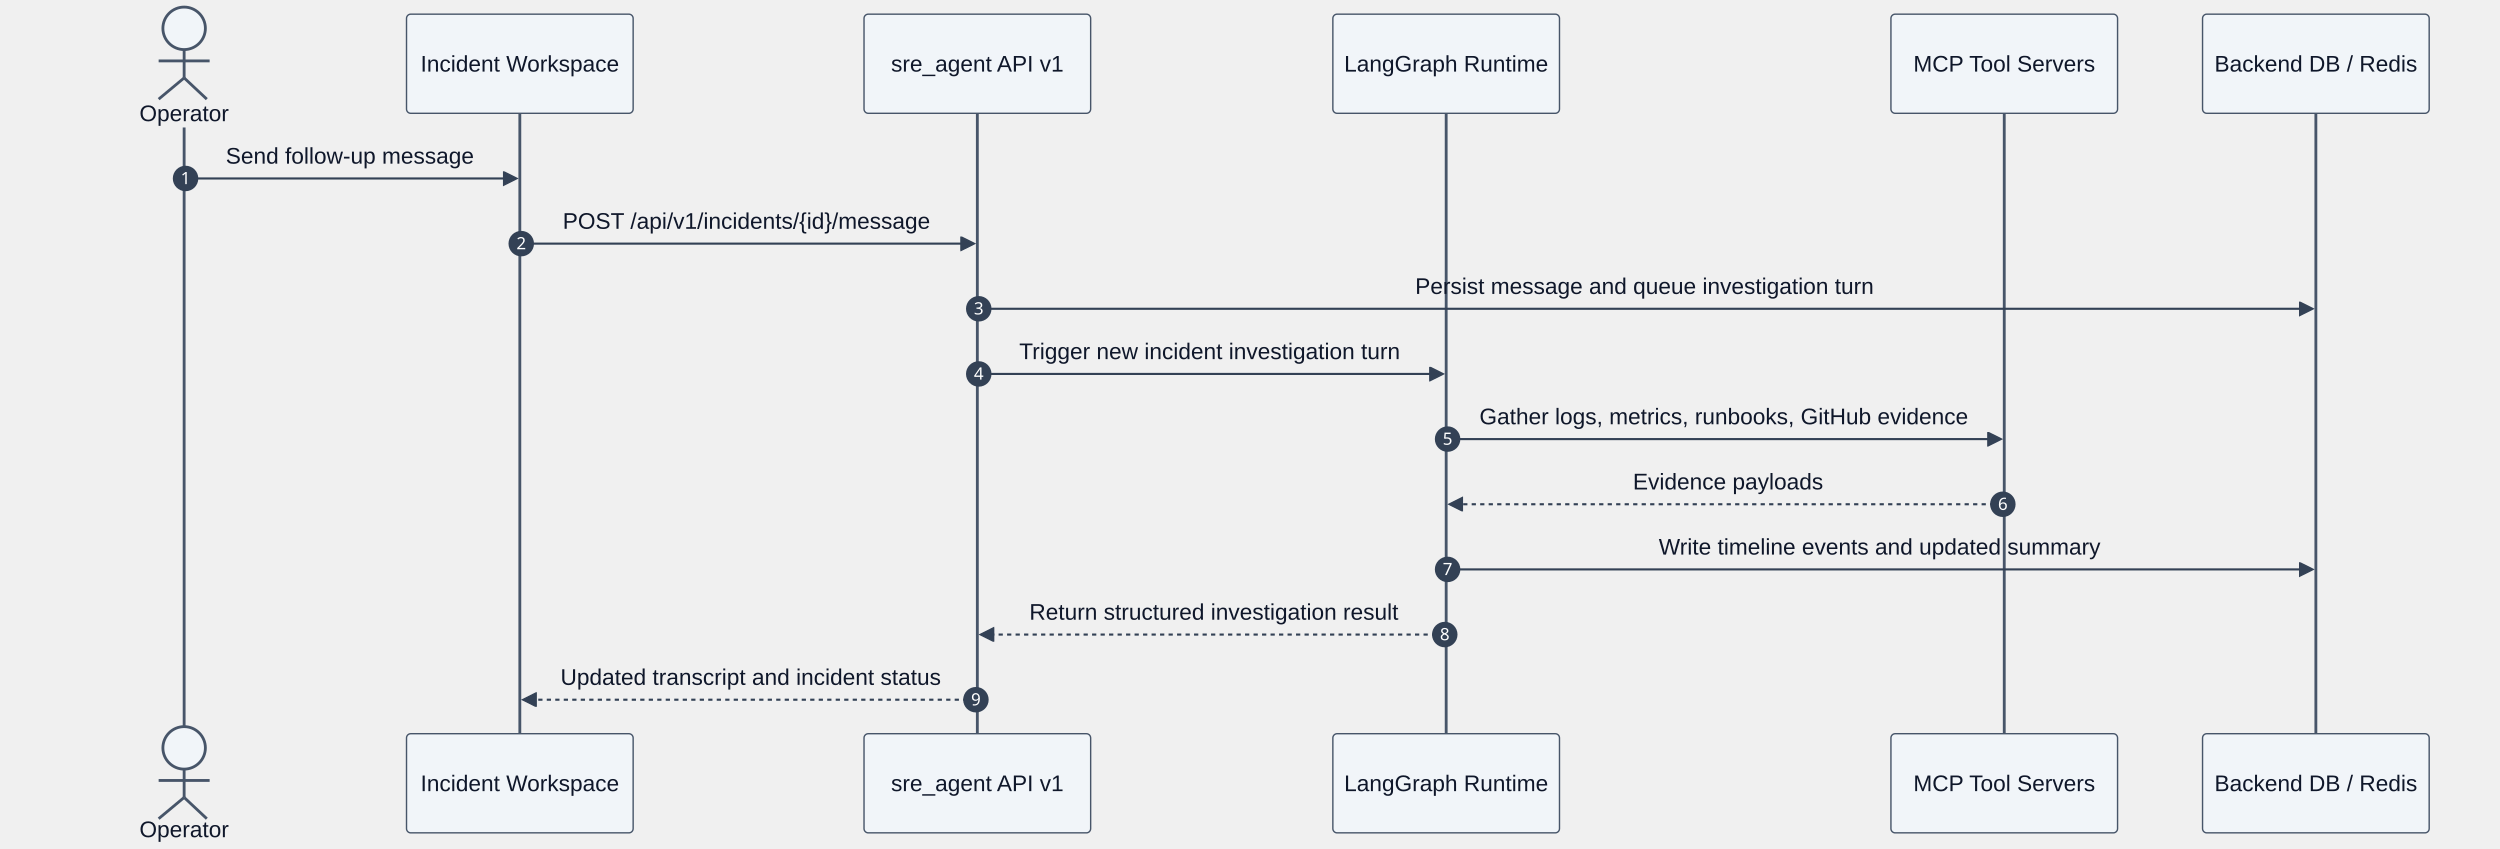
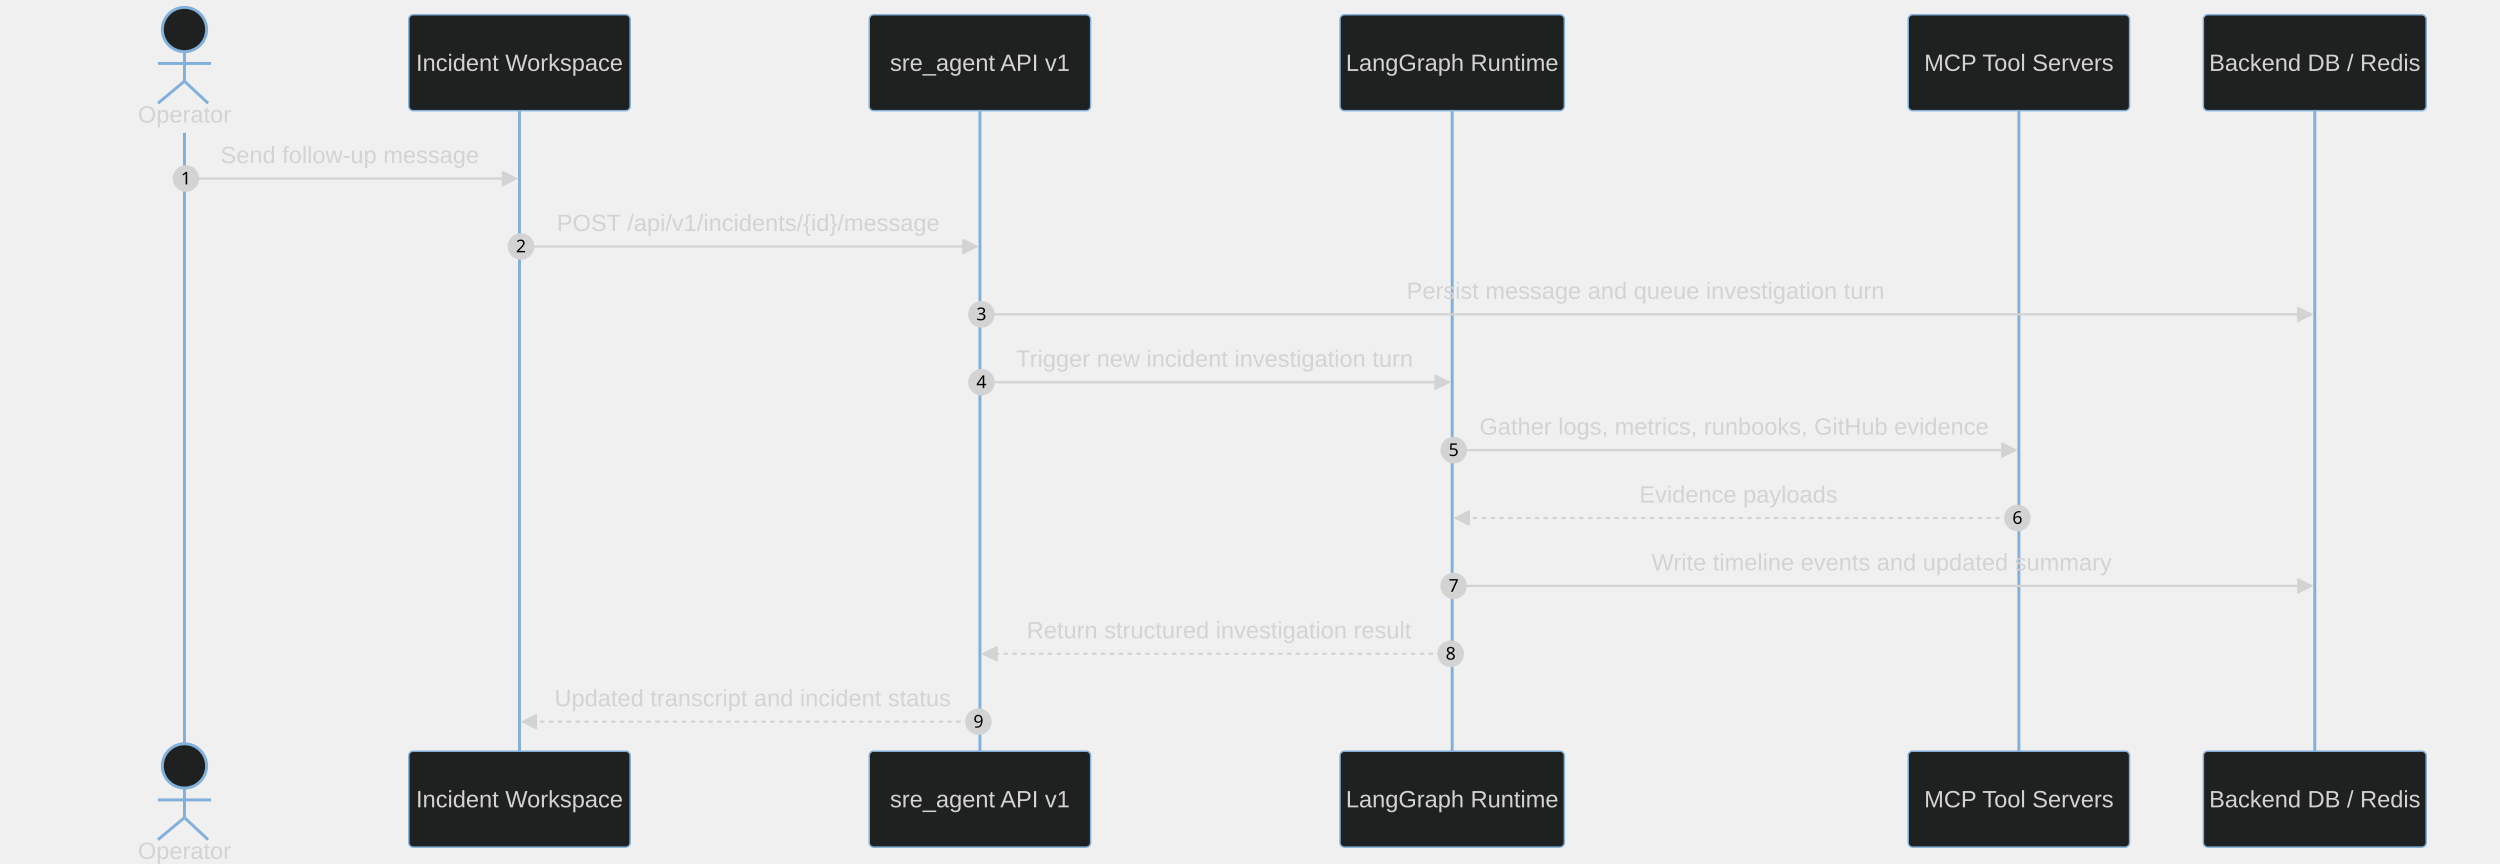
- <svg xmlns="http://www.w3.org/2000/svg" aria-roledescription="sequence" role="graphics-document document" viewBox="-50 -10 1765 599" style="max-width: 1765px; background-color: white;" width="100%" id="my-svg">
+ <svg xmlns="http://www.w3.org/2000/svg" aria-roledescription="sequence" role="graphics-document document" viewBox="-50 -10 1694 585" style="max-width: 1694px; background-color: white;" width="100%" id="my-svg">
  <g>
-     <rect class="actor actor-bottom" ry="3" rx="3" name="Store" height="70" width="160" stroke="#666" fill="#eaeaea" y="508" x="1505" />
-     <text style="text-anchor: middle; font-size: 16px; font-weight: 400;" class="actor" alignment-baseline="central" dominant-baseline="central" y="543" x="1585">
-       <tspan dy="0" x="1585">Backend DB / Redis</tspan>
+     <rect class="actor actor-bottom" ry="3" rx="3" name="Store" height="65" width="151" stroke="#666" fill="#eaeaea" y="499" x="1443" />
+     <text style="text-anchor: middle; font-size: 16px; font-weight: 400;" class="actor" alignment-baseline="central" dominant-baseline="central" y="531.5" x="1518.5">
+       <tspan dy="0" x="1518.5">Backend DB / Redis</tspan>
    </text>
  </g>
  <g>
-     <rect class="actor actor-bottom" ry="3" rx="3" name="Tools" height="70" width="160" stroke="#666" fill="#eaeaea" y="508" x="1285" />
-     <text style="text-anchor: middle; font-size: 16px; font-weight: 400;" class="actor" alignment-baseline="central" dominant-baseline="central" y="543" x="1365">
-       <tspan dy="0" x="1365">MCP Tool Servers</tspan>
+     <rect class="actor actor-bottom" ry="3" rx="3" name="Tools" height="65" width="150" stroke="#666" fill="#eaeaea" y="499" x="1243" />
+     <text style="text-anchor: middle; font-size: 16px; font-weight: 400;" class="actor" alignment-baseline="central" dominant-baseline="central" y="531.5" x="1318">
+       <tspan dy="0" x="1318">MCP Tool Servers</tspan>
    </text>
  </g>
  <g>
-     <rect class="actor actor-bottom" ry="3" rx="3" name="Graph" height="70" width="160" stroke="#666" fill="#eaeaea" y="508" x="891" />
-     <text style="text-anchor: middle; font-size: 16px; font-weight: 400;" class="actor" alignment-baseline="central" dominant-baseline="central" y="543" x="971">
-       <tspan dy="0" x="971">LangGraph Runtime</tspan>
+     <rect class="actor actor-bottom" ry="3" rx="3" name="Graph" height="65" width="152" stroke="#666" fill="#eaeaea" y="499" x="858" />
+     <text style="text-anchor: middle; font-size: 16px; font-weight: 400;" class="actor" alignment-baseline="central" dominant-baseline="central" y="531.5" x="934">
+       <tspan dy="0" x="934">LangGraph Runtime</tspan>
    </text>
  </g>
  <g>
-     <rect class="actor actor-bottom" ry="3" rx="3" name="API" height="70" width="160" stroke="#666" fill="#eaeaea" y="508" x="560" />
-     <text style="text-anchor: middle; font-size: 16px; font-weight: 400;" class="actor" alignment-baseline="central" dominant-baseline="central" y="543" x="640">
-       <tspan dy="0" x="640">sre_agent API v1</tspan>
+     <rect class="actor actor-bottom" ry="3" rx="3" name="API" height="65" width="150" stroke="#666" fill="#eaeaea" y="499" x="539" />
+     <text style="text-anchor: middle; font-size: 16px; font-weight: 400;" class="actor" alignment-baseline="central" dominant-baseline="central" y="531.5" x="614">
+       <tspan dy="0" x="614">sre_agent API v1</tspan>
    </text>
  </g>
  <g>
-     <rect class="actor actor-bottom" ry="3" rx="3" name="Dashboard" height="70" width="160" stroke="#666" fill="#eaeaea" y="508" x="237" />
-     <text style="text-anchor: middle; font-size: 16px; font-weight: 400;" class="actor" alignment-baseline="central" dominant-baseline="central" y="543" x="317">
-       <tspan dy="0" x="317">Incident Workspace</tspan>
+     <rect class="actor actor-bottom" ry="3" rx="3" name="Dashboard" height="65" width="150" stroke="#666" fill="#eaeaea" y="499" x="227" />
+     <text style="text-anchor: middle; font-size: 16px; font-weight: 400;" class="actor" alignment-baseline="central" dominant-baseline="central" y="531.5" x="302">
+       <tspan dy="0" x="302">Incident Workspace</tspan>
    </text>
  </g>
  <g>
-     <line stroke="#999" stroke-width="0.5px" class="200" y2="508" x2="1585" y1="5" x1="1585" id="actor5" />
+     <line stroke="#999" stroke-width="0.5px" class="200" y2="499" x2="1518.5" y1="5" x1="1518.5" id="actor5" />
    <g id="root-5">
-       <rect class="actor actor-top" ry="3" rx="3" name="Store" height="70" width="160" stroke="#666" fill="#eaeaea" y="0" x="1505" />
-       <text style="text-anchor: middle; font-size: 16px; font-weight: 400;" class="actor" alignment-baseline="central" dominant-baseline="central" y="35" x="1585">
-         <tspan dy="0" x="1585">Backend DB / Redis</tspan>
+       <rect class="actor actor-top" ry="3" rx="3" name="Store" height="65" width="151" stroke="#666" fill="#eaeaea" y="0" x="1443" />
+       <text style="text-anchor: middle; font-size: 16px; font-weight: 400;" class="actor" alignment-baseline="central" dominant-baseline="central" y="32.5" x="1518.5">
+         <tspan dy="0" x="1518.5">Backend DB / Redis</tspan>
      </text>
    </g>
  </g>
  <g>
-     <line stroke="#999" stroke-width="0.5px" class="200" y2="508" x2="1365" y1="5" x1="1365" id="actor4" />
+     <line stroke="#999" stroke-width="0.5px" class="200" y2="499" x2="1318" y1="5" x1="1318" id="actor4" />
    <g id="root-4">
-       <rect class="actor actor-top" ry="3" rx="3" name="Tools" height="70" width="160" stroke="#666" fill="#eaeaea" y="0" x="1285" />
-       <text style="text-anchor: middle; font-size: 16px; font-weight: 400;" class="actor" alignment-baseline="central" dominant-baseline="central" y="35" x="1365">
-         <tspan dy="0" x="1365">MCP Tool Servers</tspan>
+       <rect class="actor actor-top" ry="3" rx="3" name="Tools" height="65" width="150" stroke="#666" fill="#eaeaea" y="0" x="1243" />
+       <text style="text-anchor: middle; font-size: 16px; font-weight: 400;" class="actor" alignment-baseline="central" dominant-baseline="central" y="32.5" x="1318">
+         <tspan dy="0" x="1318">MCP Tool Servers</tspan>
      </text>
    </g>
  </g>
  <g>
-     <line stroke="#999" stroke-width="0.5px" class="200" y2="508" x2="971" y1="5" x1="971" id="actor3" />
+     <line stroke="#999" stroke-width="0.5px" class="200" y2="499" x2="934" y1="5" x1="934" id="actor3" />
    <g id="root-3">
-       <rect class="actor actor-top" ry="3" rx="3" name="Graph" height="70" width="160" stroke="#666" fill="#eaeaea" y="0" x="891" />
-       <text style="text-anchor: middle; font-size: 16px; font-weight: 400;" class="actor" alignment-baseline="central" dominant-baseline="central" y="35" x="971">
-         <tspan dy="0" x="971">LangGraph Runtime</tspan>
+       <rect class="actor actor-top" ry="3" rx="3" name="Graph" height="65" width="152" stroke="#666" fill="#eaeaea" y="0" x="858" />
+       <text style="text-anchor: middle; font-size: 16px; font-weight: 400;" class="actor" alignment-baseline="central" dominant-baseline="central" y="32.5" x="934">
+         <tspan dy="0" x="934">LangGraph Runtime</tspan>
      </text>
    </g>
  </g>
  <g>
-     <line stroke="#999" stroke-width="0.5px" class="200" y2="508" x2="640" y1="5" x1="640" id="actor2" />
+     <line stroke="#999" stroke-width="0.5px" class="200" y2="499" x2="614" y1="5" x1="614" id="actor2" />
    <g id="root-2">
-       <rect class="actor actor-top" ry="3" rx="3" name="API" height="70" width="160" stroke="#666" fill="#eaeaea" y="0" x="560" />
-       <text style="text-anchor: middle; font-size: 16px; font-weight: 400;" class="actor" alignment-baseline="central" dominant-baseline="central" y="35" x="640">
-         <tspan dy="0" x="640">sre_agent API v1</tspan>
+       <rect class="actor actor-top" ry="3" rx="3" name="API" height="65" width="150" stroke="#666" fill="#eaeaea" y="0" x="539" />
+       <text style="text-anchor: middle; font-size: 16px; font-weight: 400;" class="actor" alignment-baseline="central" dominant-baseline="central" y="32.5" x="614">
+         <tspan dy="0" x="614">sre_agent API v1</tspan>
      </text>
    </g>
  </g>
  <g>
-     <line stroke="#999" stroke-width="0.5px" class="200" y2="508" x2="317" y1="5" x1="317" id="actor1" />
+     <line stroke="#999" stroke-width="0.5px" class="200" y2="499" x2="302" y1="5" x1="302" id="actor1" />
    <g id="root-1">
-       <rect class="actor actor-top" ry="3" rx="3" name="Dashboard" height="70" width="160" stroke="#666" fill="#eaeaea" y="0" x="237" />
-       <text style="text-anchor: middle; font-size: 16px; font-weight: 400;" class="actor" alignment-baseline="central" dominant-baseline="central" y="35" x="317">
-         <tspan dy="0" x="317">Incident Workspace</tspan>
+       <rect class="actor actor-top" ry="3" rx="3" name="Dashboard" height="65" width="150" stroke="#666" fill="#eaeaea" y="0" x="227" />
+       <text style="text-anchor: middle; font-size: 16px; font-weight: 400;" class="actor" alignment-baseline="central" dominant-baseline="central" y="32.5" x="302">
+         <tspan dy="0" x="302">Incident Workspace</tspan>
      </text>
    </g>
  </g>
-   <style>#my-svg{font-family:Arial,Helvetica,sans-serif;font-size:18px;fill:#000000;}#my-svg .error-icon{fill:#552222;}#my-svg .error-text{fill:#552222;stroke:#552222;}#my-svg .edge-thickness-normal{stroke-width:2px;}#my-svg .edge-thickness-thick{stroke-width:3.5px;}#my-svg .edge-pattern-solid{stroke-dasharray:0;}#my-svg .edge-pattern-dashed{stroke-dasharray:3;}#my-svg .edge-pattern-dotted{stroke-dasharray:2;}#my-svg .marker{fill:#334155;stroke:#334155;}#my-svg .marker.cross{stroke:#334155;}#my-svg svg{font-family:Arial,Helvetica,sans-serif;font-size:18px;}#my-svg .actor{stroke:#475569;fill:#f1f5f9;}#my-svg text.actor&gt;tspan{fill:#0f172a;stroke:none;}#my-svg .actor-line{stroke:#334155;}#my-svg .messageLine0{stroke-width:1.5;stroke-dasharray:none;stroke:#334155;}#my-svg .messageLine1{stroke-width:1.5;stroke-dasharray:2,2;stroke:#334155;}#my-svg #arrowhead path{fill:#334155;stroke:#334155;}#my-svg .sequenceNumber{fill:#ffffff;}#my-svg #sequencenumber{fill:#334155;}#my-svg #crosshead path{fill:#334155;stroke:#334155;}#my-svg .messageText{fill:#0f172a;stroke:none;}#my-svg .labelBox{stroke:#64748b;fill:#ffffff;}#my-svg .labelText,#my-svg .labelText&gt;tspan{fill:#0f172a;stroke:none;}#my-svg .loopText,#my-svg .loopText&gt;tspan{fill:#0f172a;stroke:none;}#my-svg .loopLine{stroke-width:2px;stroke-dasharray:2,2;stroke:#64748b;fill:#64748b;}#my-svg .note{stroke:#ca8a04;fill:#fef9c3;}#my-svg .noteText,#my-svg .noteText&gt;tspan{fill:#0f172a;stroke:none;}#my-svg .activation0{fill:#e2e8f0;stroke:#475569;}#my-svg .activation1{fill:#e2e8f0;stroke:#475569;}#my-svg .activation2{fill:#e2e8f0;stroke:#475569;}#my-svg .actorPopupMenu{position:absolute;}#my-svg .actorPopupMenuPanel{position:absolute;fill:#f1f5f9;box-shadow:0px 8px 16px 0px rgba(0,0,0,0.2);filter:drop-shadow(3px 5px 2px rgb(0 0 0 / 0.4));}#my-svg .actor-man line{stroke:#475569;fill:#f1f5f9;}#my-svg .actor-man circle,#my-svg line{stroke:#475569;fill:#f1f5f9;stroke-width:2px;}#my-svg :root{--mermaid-font-family:"trebuchet ms",verdana,arial,sans-serif;}</style>
+   <style>#my-svg{font-family:"trebuchet ms",verdana,arial,sans-serif;font-size:16px;fill:#ccc;}#my-svg .error-icon{fill:#a44141;}#my-svg .error-text{fill:#ddd;stroke:#ddd;}#my-svg .edge-thickness-normal{stroke-width:2px;}#my-svg .edge-thickness-thick{stroke-width:3.5px;}#my-svg .edge-pattern-solid{stroke-dasharray:0;}#my-svg .edge-pattern-dashed{stroke-dasharray:3;}#my-svg .edge-pattern-dotted{stroke-dasharray:2;}#my-svg .marker{fill:lightgrey;stroke:lightgrey;}#my-svg .marker.cross{stroke:lightgrey;}#my-svg svg{font-family:"trebuchet ms",verdana,arial,sans-serif;font-size:16px;}#my-svg .actor{stroke:#81B1DB;fill:#1f2020;}#my-svg text.actor&gt;tspan{fill:lightgrey;stroke:none;}#my-svg .actor-line{stroke:lightgrey;}#my-svg .messageLine0{stroke-width:1.5;stroke-dasharray:none;stroke:lightgrey;}#my-svg .messageLine1{stroke-width:1.5;stroke-dasharray:2,2;stroke:lightgrey;}#my-svg #arrowhead path{fill:lightgrey;stroke:lightgrey;}#my-svg .sequenceNumber{fill:black;}#my-svg #sequencenumber{fill:lightgrey;}#my-svg #crosshead path{fill:lightgrey;stroke:lightgrey;}#my-svg .messageText{fill:lightgrey;stroke:none;}#my-svg .labelBox{stroke:#81B1DB;fill:#1f2020;}#my-svg .labelText,#my-svg .labelText&gt;tspan{fill:lightgrey;stroke:none;}#my-svg .loopText,#my-svg .loopText&gt;tspan{fill:lightgrey;stroke:none;}#my-svg .loopLine{stroke-width:2px;stroke-dasharray:2,2;stroke:#81B1DB;fill:#81B1DB;}#my-svg .note{stroke:hsl(180, 0%, 18.353%);fill:hsl(180, 1.587%, 28.353%);}#my-svg .noteText,#my-svg .noteText&gt;tspan{fill:rgb(183.848, 181.552, 181.552);stroke:none;}#my-svg .activation0{fill:hsl(180, 1.587%, 28.353%);stroke:#81B1DB;}#my-svg .activation1{fill:hsl(180, 1.587%, 28.353%);stroke:#81B1DB;}#my-svg .activation2{fill:hsl(180, 1.587%, 28.353%);stroke:#81B1DB;}#my-svg .actorPopupMenu{position:absolute;}#my-svg .actorPopupMenuPanel{position:absolute;fill:#1f2020;box-shadow:0px 8px 16px 0px rgba(0,0,0,0.2);filter:drop-shadow(3px 5px 2px rgb(0 0 0 / 0.4));}#my-svg .actor-man line{stroke:#81B1DB;fill:#1f2020;}#my-svg .actor-man circle,#my-svg line{stroke:#81B1DB;fill:#1f2020;stroke-width:2px;}#my-svg :root{--mermaid-font-family:"trebuchet ms",verdana,arial,sans-serif;}</style>
  <g />
  <defs>
    <symbol height="24" width="24" id="computer">
      <path d="M2 2v13h20v-13h-20zm18 11h-16v-9h16v9zm-10.228 6l.466-1h3.524l.467 1h-4.457zm14.228 3h-24l2-6h2.104l-1.33 4h18.45l-1.297-4h2.073l2 6zm-5-10h-14v-7h14v7z" transform="scale(.5)" />
    </symbol>
  </defs>
  <defs>
    <symbol clip-rule="evenodd" fill-rule="evenodd" id="database">
      <path d="M12.258.001l.256.004.255.005.253.008.251.01.249.012.247.015.246.016.242.019.241.02.239.023.236.024.233.027.231.028.229.031.225.032.223.034.22.036.217.038.214.04.211.041.208.043.205.045.201.046.198.048.194.05.191.051.187.053.183.054.18.056.175.057.172.059.168.06.163.061.16.063.155.064.15.066.074.033.073.033.071.034.07.034.069.035.068.035.067.035.066.035.064.036.064.036.062.036.06.036.06.037.058.037.058.037.055.038.055.038.053.038.052.038.051.039.05.039.048.039.047.039.045.04.044.04.043.04.041.04.04.041.039.041.037.041.036.041.034.041.033.042.032.042.03.042.029.042.027.042.026.043.024.043.023.043.021.043.02.043.018.044.017.043.015.044.013.044.012.044.011.045.009.044.007.045.006.045.004.045.002.045.001.045v17l-.001.045-.002.045-.004.045-.006.045-.007.045-.009.044-.011.045-.012.044-.013.044-.015.044-.017.043-.018.044-.02.043-.021.043-.023.043-.024.043-.026.043-.027.042-.029.042-.03.042-.032.042-.033.042-.034.041-.036.041-.037.041-.039.041-.04.041-.041.04-.043.04-.044.04-.045.04-.047.039-.048.039-.05.039-.051.039-.052.038-.053.038-.055.038-.055.038-.058.037-.058.037-.06.037-.06.036-.062.036-.064.036-.064.036-.066.035-.067.035-.068.035-.069.035-.07.034-.071.034-.073.033-.074.033-.15.066-.155.064-.16.063-.163.061-.168.06-.172.059-.175.057-.18.056-.183.054-.187.053-.191.051-.194.05-.198.048-.201.046-.205.045-.208.043-.211.041-.214.04-.217.038-.22.036-.223.034-.225.032-.229.031-.231.028-.233.027-.236.024-.239.023-.241.02-.242.019-.246.016-.247.015-.249.012-.251.01-.253.008-.255.005-.256.004-.258.001-.258-.001-.256-.004-.255-.005-.253-.008-.251-.01-.249-.012-.247-.015-.245-.016-.243-.019-.241-.02-.238-.023-.236-.024-.234-.027-.231-.028-.228-.031-.226-.032-.223-.034-.22-.036-.217-.038-.214-.04-.211-.041-.208-.043-.204-.045-.201-.046-.198-.048-.195-.05-.19-.051-.187-.053-.184-.054-.179-.056-.176-.057-.172-.059-.167-.06-.164-.061-.159-.063-.155-.064-.151-.066-.074-.033-.072-.033-.072-.034-.07-.034-.069-.035-.068-.035-.067-.035-.066-.035-.064-.036-.063-.036-.062-.036-.061-.036-.06-.037-.058-.037-.057-.037-.056-.038-.055-.038-.053-.038-.052-.038-.051-.039-.049-.039-.049-.039-.046-.039-.046-.04-.044-.04-.043-.04-.041-.04-.04-.041-.039-.041-.037-.041-.036-.041-.034-.041-.033-.042-.032-.042-.03-.042-.029-.042-.027-.042-.026-.043-.024-.043-.023-.043-.021-.043-.02-.043-.018-.044-.017-.043-.015-.044-.013-.044-.012-.044-.011-.045-.009-.044-.007-.045-.006-.045-.004-.045-.002-.045-.001-.045v-17l.001-.045.002-.045.004-.045.006-.045.007-.045.009-.044.011-.045.012-.044.013-.044.015-.044.017-.043.018-.044.02-.043.021-.043.023-.043.024-.043.026-.043.027-.042.029-.042.03-.042.032-.042.033-.042.034-.041.036-.041.037-.041.039-.041.04-.041.041-.04.043-.04.044-.04.046-.04.046-.039.049-.039.049-.039.051-.039.052-.038.053-.038.055-.038.056-.038.057-.037.058-.037.06-.037.061-.036.062-.036.063-.036.064-.036.066-.035.067-.035.068-.035.069-.035.07-.034.072-.034.072-.033.074-.033.151-.066.155-.064.159-.063.164-.061.167-.06.172-.059.176-.057.179-.056.184-.054.187-.053.19-.051.195-.05.198-.048.201-.046.204-.045.208-.043.211-.041.214-.04.217-.038.22-.036.223-.034.226-.032.228-.031.231-.028.234-.027.236-.024.238-.023.241-.02.243-.019.245-.016.247-.015.249-.012.251-.01.253-.008.255-.005.256-.004.258-.001.258.001zm-9.258 20.499v.01l.001.021.003.021.004.022.005.021.006.022.007.022.009.023.01.022.011.023.012.023.013.023.015.023.016.024.017.023.018.024.019.024.021.024.022.025.023.024.024.025.052.049.056.05.061.051.066.051.07.051.075.051.079.052.084.052.088.052.092.052.097.052.102.051.105.052.11.052.114.051.119.051.123.051.127.05.131.05.135.05.139.048.144.049.147.047.152.047.155.047.16.045.163.045.167.043.171.043.176.041.178.041.183.039.187.039.19.037.194.035.197.035.202.033.204.031.209.03.212.029.216.027.219.025.222.024.226.021.23.02.233.018.236.016.24.015.243.012.246.01.249.008.253.005.256.004.259.001.26-.001.257-.004.254-.005.25-.008.247-.011.244-.012.241-.014.237-.016.233-.018.231-.021.226-.021.224-.024.22-.026.216-.027.212-.028.21-.031.205-.031.202-.034.198-.034.194-.036.191-.037.187-.039.183-.04.179-.04.175-.042.172-.043.168-.044.163-.045.16-.046.155-.046.152-.047.148-.048.143-.049.139-.049.136-.05.131-.05.126-.05.123-.051.118-.052.114-.051.11-.052.106-.052.101-.052.096-.052.092-.052.088-.053.083-.051.079-.052.074-.052.07-.051.065-.051.06-.051.056-.05.051-.05.023-.024.023-.025.021-.024.02-.024.019-.024.018-.024.017-.024.015-.023.014-.024.013-.023.012-.023.01-.023.01-.022.008-.022.006-.022.006-.022.004-.022.004-.021.001-.021.001-.021v-4.127l-.077.055-.08.053-.083.054-.085.053-.087.052-.09.052-.093.051-.095.05-.097.05-.1.049-.102.049-.105.048-.106.047-.109.047-.111.046-.114.045-.115.045-.118.044-.12.043-.122.042-.124.042-.126.041-.128.04-.13.04-.132.038-.134.038-.135.037-.138.037-.139.035-.142.035-.143.034-.144.033-.147.032-.148.031-.15.03-.151.03-.153.029-.154.027-.156.027-.158.026-.159.025-.161.024-.162.023-.163.022-.165.021-.166.02-.167.019-.169.018-.169.017-.171.016-.173.015-.173.014-.175.013-.175.012-.177.011-.178.01-.179.008-.179.008-.181.006-.182.005-.182.004-.184.003-.184.002h-.37l-.184-.002-.184-.003-.182-.004-.182-.005-.181-.006-.179-.008-.179-.008-.178-.01-.176-.011-.176-.012-.175-.013-.173-.014-.172-.015-.171-.016-.17-.017-.169-.018-.167-.019-.166-.02-.165-.021-.163-.022-.162-.023-.161-.024-.159-.025-.157-.026-.156-.027-.155-.027-.153-.029-.151-.03-.15-.03-.148-.031-.146-.032-.145-.033-.143-.034-.141-.035-.14-.035-.137-.037-.136-.037-.134-.038-.132-.038-.13-.04-.128-.04-.126-.041-.124-.042-.122-.042-.12-.044-.117-.043-.116-.045-.113-.045-.112-.046-.109-.047-.106-.047-.105-.048-.102-.049-.1-.049-.097-.05-.095-.05-.093-.052-.09-.051-.087-.052-.085-.053-.083-.054-.08-.054-.077-.054v4.127zm0-5.654v.011l.001.021.003.021.004.021.005.022.006.022.007.022.009.022.01.022.011.023.012.023.013.023.015.024.016.023.017.024.018.024.019.024.021.024.022.024.023.025.024.024.052.05.056.05.061.05.066.051.07.051.075.052.079.051.084.052.088.052.092.052.097.052.102.052.105.052.11.051.114.051.119.052.123.05.127.051.131.05.135.049.139.049.144.048.147.048.152.047.155.046.16.045.163.045.167.044.171.042.176.042.178.04.183.04.187.038.19.037.194.036.197.034.202.033.204.032.209.03.212.028.216.027.219.025.222.024.226.022.23.02.233.018.236.016.24.014.243.012.246.01.249.008.253.006.256.003.259.001.26-.001.257-.003.254-.006.25-.008.247-.01.244-.012.241-.015.237-.016.233-.018.231-.02.226-.022.224-.024.22-.025.216-.027.212-.029.21-.03.205-.032.202-.033.198-.035.194-.036.191-.037.187-.039.183-.039.179-.041.175-.042.172-.043.168-.044.163-.045.16-.045.155-.047.152-.047.148-.048.143-.048.139-.05.136-.049.131-.05.126-.051.123-.051.118-.051.114-.052.11-.052.106-.052.101-.052.096-.052.092-.052.088-.052.083-.052.079-.052.074-.051.07-.052.065-.051.06-.05.056-.051.051-.049.023-.025.023-.024.021-.025.02-.024.019-.024.018-.024.017-.024.015-.023.014-.023.013-.024.012-.022.01-.023.01-.023.008-.022.006-.022.006-.022.004-.021.004-.022.001-.021.001-.021v-4.139l-.077.054-.08.054-.083.054-.085.052-.087.053-.09.051-.093.051-.095.051-.097.05-.1.049-.102.049-.105.048-.106.047-.109.047-.111.046-.114.045-.115.044-.118.044-.12.044-.122.042-.124.042-.126.041-.128.04-.13.039-.132.039-.134.038-.135.037-.138.036-.139.036-.142.035-.143.033-.144.033-.147.033-.148.031-.15.03-.151.03-.153.028-.154.028-.156.027-.158.026-.159.025-.161.024-.162.023-.163.022-.165.021-.166.02-.167.019-.169.018-.169.017-.171.016-.173.015-.173.014-.175.013-.175.012-.177.011-.178.009-.179.009-.179.007-.181.007-.182.005-.182.004-.184.003-.184.002h-.37l-.184-.002-.184-.003-.182-.004-.182-.005-.181-.007-.179-.007-.179-.009-.178-.009-.176-.011-.176-.012-.175-.013-.173-.014-.172-.015-.171-.016-.17-.017-.169-.018-.167-.019-.166-.02-.165-.021-.163-.022-.162-.023-.161-.024-.159-.025-.157-.026-.156-.027-.155-.028-.153-.028-.151-.03-.15-.03-.148-.031-.146-.033-.145-.033-.143-.033-.141-.035-.14-.036-.137-.036-.136-.037-.134-.038-.132-.039-.13-.039-.128-.04-.126-.041-.124-.042-.122-.043-.12-.043-.117-.044-.116-.044-.113-.046-.112-.046-.109-.046-.106-.047-.105-.048-.102-.049-.1-.049-.097-.05-.095-.051-.093-.051-.09-.051-.087-.053-.085-.052-.083-.054-.08-.054-.077-.054v4.139zm0-5.666v.011l.001.02.003.022.004.021.005.022.006.021.007.022.009.023.01.022.011.023.012.023.013.023.015.023.016.024.017.024.018.023.019.024.021.025.022.024.023.024.024.025.052.05.056.05.061.05.066.051.07.051.075.052.079.051.084.052.088.052.092.052.097.052.102.052.105.051.11.052.114.051.119.051.123.051.127.05.131.05.135.05.139.049.144.048.147.048.152.047.155.046.16.045.163.045.167.043.171.043.176.042.178.04.183.04.187.038.19.037.194.036.197.034.202.033.204.032.209.03.212.028.216.027.219.025.222.024.226.021.23.02.233.018.236.017.24.014.243.012.246.01.249.008.253.006.256.003.259.001.26-.001.257-.003.254-.006.25-.008.247-.01.244-.013.241-.014.237-.016.233-.018.231-.02.226-.022.224-.024.22-.025.216-.027.212-.029.21-.03.205-.032.202-.033.198-.035.194-.036.191-.037.187-.039.183-.039.179-.041.175-.042.172-.043.168-.044.163-.045.16-.045.155-.047.152-.047.148-.048.143-.049.139-.049.136-.049.131-.051.126-.05.123-.051.118-.052.114-.051.11-.052.106-.052.101-.052.096-.052.092-.052.088-.052.083-.052.079-.052.074-.052.07-.051.065-.051.06-.051.056-.05.051-.049.023-.025.023-.025.021-.024.02-.024.019-.024.018-.024.017-.024.015-.023.014-.024.013-.023.012-.023.01-.022.01-.023.008-.022.006-.022.006-.022.004-.022.004-.021.001-.021.001-.021v-4.153l-.077.054-.08.054-.083.053-.085.053-.087.053-.09.051-.093.051-.095.051-.097.05-.1.049-.102.048-.105.048-.106.048-.109.046-.111.046-.114.046-.115.044-.118.044-.12.043-.122.043-.124.042-.126.041-.128.04-.13.039-.132.039-.134.038-.135.037-.138.036-.139.036-.142.034-.143.034-.144.033-.147.032-.148.032-.15.03-.151.03-.153.028-.154.028-.156.027-.158.026-.159.024-.161.024-.162.023-.163.023-.165.021-.166.02-.167.019-.169.018-.169.017-.171.016-.173.015-.173.014-.175.013-.175.012-.177.01-.178.01-.179.009-.179.007-.181.006-.182.006-.182.004-.184.003-.184.001-.185.001-.185-.001-.184-.001-.184-.003-.182-.004-.182-.006-.181-.006-.179-.007-.179-.009-.178-.01-.176-.01-.176-.012-.175-.013-.173-.014-.172-.015-.171-.016-.17-.017-.169-.018-.167-.019-.166-.02-.165-.021-.163-.023-.162-.023-.161-.024-.159-.024-.157-.026-.156-.027-.155-.028-.153-.028-.151-.03-.15-.03-.148-.032-.146-.032-.145-.033-.143-.034-.141-.034-.14-.036-.137-.036-.136-.037-.134-.038-.132-.039-.13-.039-.128-.041-.126-.041-.124-.041-.122-.043-.12-.043-.117-.044-.116-.044-.113-.046-.112-.046-.109-.046-.106-.048-.105-.048-.102-.048-.1-.05-.097-.049-.095-.051-.093-.051-.09-.052-.087-.052-.085-.053-.083-.053-.08-.054-.077-.054v4.153zm8.74-8.179l-.257.004-.254.005-.25.008-.247.011-.244.012-.241.014-.237.016-.233.018-.231.021-.226.022-.224.023-.22.026-.216.027-.212.028-.21.031-.205.032-.202.033-.198.034-.194.036-.191.038-.187.038-.183.04-.179.041-.175.042-.172.043-.168.043-.163.045-.16.046-.155.046-.152.048-.148.048-.143.048-.139.049-.136.05-.131.05-.126.051-.123.051-.118.051-.114.052-.11.052-.106.052-.101.052-.096.052-.092.052-.088.052-.083.052-.079.052-.074.051-.07.052-.065.051-.06.05-.056.05-.051.05-.023.025-.023.024-.021.024-.02.025-.019.024-.018.024-.017.023-.015.024-.014.023-.013.023-.012.023-.01.023-.01.022-.008.022-.006.023-.006.021-.004.022-.004.021-.001.021-.001.021.001.021.001.021.004.021.004.022.006.021.006.023.008.022.01.022.01.023.012.023.013.023.014.023.015.024.017.023.018.024.019.024.02.025.021.024.023.024.023.025.051.05.056.05.06.05.065.051.07.052.074.051.079.052.083.052.088.052.092.052.096.052.101.052.106.052.11.052.114.052.118.051.123.051.126.051.131.05.136.05.139.049.143.048.148.048.152.048.155.046.16.046.163.045.168.043.172.043.175.042.179.041.183.04.187.038.191.038.194.036.198.034.202.033.205.032.21.031.212.028.216.027.22.026.224.023.226.022.231.021.233.018.237.016.241.014.244.012.247.011.25.008.254.005.257.004.26.001.26-.001.257-.004.254-.005.25-.008.247-.011.244-.012.241-.014.237-.016.233-.018.231-.021.226-.022.224-.023.22-.026.216-.027.212-.028.21-.031.205-.032.202-.033.198-.034.194-.036.191-.038.187-.038.183-.04.179-.041.175-.042.172-.043.168-.043.163-.045.16-.046.155-.046.152-.048.148-.048.143-.048.139-.049.136-.05.131-.05.126-.051.123-.051.118-.051.114-.052.11-.052.106-.052.101-.052.096-.052.092-.052.088-.052.083-.052.079-.052.074-.051.07-.052.065-.051.06-.05.056-.05.051-.05.023-.025.023-.024.021-.024.02-.025.019-.024.018-.024.017-.023.015-.024.014-.023.013-.023.012-.023.01-.023.01-.022.008-.022.006-.023.006-.021.004-.022.004-.021.001-.021.001-.021-.001-.021-.001-.021-.004-.021-.004-.022-.006-.021-.006-.023-.008-.022-.01-.022-.01-.023-.012-.023-.013-.023-.014-.023-.015-.024-.017-.023-.018-.024-.019-.024-.02-.025-.021-.024-.023-.024-.023-.025-.051-.05-.056-.05-.06-.05-.065-.051-.07-.052-.074-.051-.079-.052-.083-.052-.088-.052-.092-.052-.096-.052-.101-.052-.106-.052-.11-.052-.114-.052-.118-.051-.123-.051-.126-.051-.131-.05-.136-.05-.139-.049-.143-.048-.148-.048-.152-.048-.155-.046-.16-.046-.163-.045-.168-.043-.172-.043-.175-.042-.179-.041-.183-.04-.187-.038-.191-.038-.194-.036-.198-.034-.202-.033-.205-.032-.21-.031-.212-.028-.216-.027-.22-.026-.224-.023-.226-.022-.231-.021-.233-.018-.237-.016-.241-.014-.244-.012-.247-.011-.25-.008-.254-.005-.257-.004-.26-.001-.26.001z" transform="scale(.5)" />
    </symbol>
  </defs>
  <defs>
    <symbol height="24" width="24" id="clock">
      <path d="M12 2c5.514 0 10 4.486 10 10s-4.486 10-10 10-10-4.486-10-10 4.486-10 10-10zm0-2c-6.627 0-12 5.373-12 12s5.373 12 12 12 12-5.373 12-12-5.373-12-12-12zm5.848 12.459c.202.038.202.333.001.372-1.907.361-6.045 1.111-6.547 1.111-.719 0-1.301-.582-1.301-1.301 0-.512.77-5.447 1.125-7.445.034-.192.312-.181.343.014l.985 6.238 5.394 1.011z" transform="scale(.5)" />
    </symbol>
  </defs>
  <defs>
    <marker orient="auto" markerHeight="12" markerWidth="12" markerUnits="userSpaceOnUse" refY="5" refX="7.9" id="arrowhead">
      <path d="M 0 0 L 10 5 L 0 10 z" />
    </marker>
  </defs>
  <defs>
    <marker refY="4.5" refX="4" orient="auto" markerHeight="8" markerWidth="15" id="crosshead">
      <path style="stroke-dasharray: 0, 0;" d="M 1,2 L 6,7 M 6,2 L 1,7" stroke-width="1pt" stroke="#000000" fill="none" />
    </marker>
  </defs>
  <defs>
    <marker orient="auto" markerHeight="28" markerWidth="20" refY="7" refX="15.5" id="filled-head">
      <path d="M 18,7 L9,13 L14,7 L9,1 Z" />
    </marker>
  </defs>
  <defs>
    <marker orient="auto" markerHeight="40" markerWidth="60" refY="15" refX="15" id="sequencenumber">
      <circle r="6" cy="15" cx="15" />
    </marker>
  </defs>
-   <line stroke="#999" stroke-width="0.5px" class="200" y2="508" x2="80" y1="80" x1="80" id="actor0" />
+   <line stroke="#999" stroke-width="0.5px" class="200" y2="499" x2="75" y1="80" x1="75" id="actor0" />
  <g name="Operator" class="actor-man actor-top">
-     <line y2="45" x2="80" y1="25" x1="80" id="actor-man-torso0" />
-     <line y2="33" x2="98" y1="33" x1="62" id="actor-man-arms0" />
-     <line y2="45" x2="80" y1="60" x1="62" />
-     <line y2="60" x2="96" y1="45" x1="80" />
-     <circle height="70" width="160" r="15" cy="10" cx="80" />
-     <text style="text-anchor: middle; font-size: 16px; font-weight: 400;" class="actor" alignment-baseline="central" dominant-baseline="central" y="70" x="80">
-       <tspan dy="0" x="80">Operator</tspan>
+     <line y2="45" x2="75" y1="25" x1="75" id="actor-man-torso0" />
+     <line y2="33" x2="93" y1="33" x1="57" id="actor-man-arms0" />
+     <line y2="45" x2="75" y1="60" x1="57" />
+     <line y2="60" x2="91" y1="45" x1="75" />
+     <circle height="65" width="150" r="15" cy="10" cx="75" />
+     <text style="text-anchor: middle; font-size: 16px; font-weight: 400;" class="actor" alignment-baseline="central" dominant-baseline="central" y="67.5" x="75">
+       <tspan dy="0" x="75">Operator</tspan>
    </text>
  </g>
-   <text style="font-size: 16px; font-weight: 400;" dy="1em" class="messageText" alignment-baseline="middle" dominant-baseline="middle" text-anchor="middle" y="85" x="197">Send follow-up message</text>
-   <line style="fill: none;" marker-start="url(#sequencenumber)" marker-end="url(#arrowhead)" stroke="none" stroke-width="2" class="messageLine0" y2="116" x2="313" y1="116" x1="81" />
-   <text class="sequenceNumber" text-anchor="middle" font-size="12px" font-family="sans-serif" y="120" x="81">1</text>
-   <text style="font-size: 16px; font-weight: 400;" dy="1em" class="messageText" alignment-baseline="middle" dominant-baseline="middle" text-anchor="middle" y="131" x="477">POST /api/v1/incidents/{id}/message</text>
-   <line style="fill: none;" marker-start="url(#sequencenumber)" marker-end="url(#arrowhead)" stroke="none" stroke-width="2" class="messageLine0" y2="162" x2="636" y1="162" x1="318" />
-   <text class="sequenceNumber" text-anchor="middle" font-size="12px" font-family="sans-serif" y="166" x="318">2</text>
-   <text style="font-size: 16px; font-weight: 400;" dy="1em" class="messageText" alignment-baseline="middle" dominant-baseline="middle" text-anchor="middle" y="177" x="1111">Persist message and queue investigation turn</text>
-   <line style="fill: none;" marker-start="url(#sequencenumber)" marker-end="url(#arrowhead)" stroke="none" stroke-width="2" class="messageLine0" y2="208" x2="1581" y1="208" x1="641" />
-   <text class="sequenceNumber" text-anchor="middle" font-size="12px" font-family="sans-serif" y="212" x="641">3</text>
-   <text style="font-size: 16px; font-weight: 400;" dy="1em" class="messageText" alignment-baseline="middle" dominant-baseline="middle" text-anchor="middle" y="223" x="804">Trigger new incident investigation turn</text>
-   <line style="fill: none;" marker-start="url(#sequencenumber)" marker-end="url(#arrowhead)" stroke="none" stroke-width="2" class="messageLine0" y2="254" x2="967" y1="254" x1="641" />
-   <text class="sequenceNumber" text-anchor="middle" font-size="12px" font-family="sans-serif" y="258" x="641">4</text>
-   <text style="font-size: 16px; font-weight: 400;" dy="1em" class="messageText" alignment-baseline="middle" dominant-baseline="middle" text-anchor="middle" y="269" x="1167">Gather logs, metrics, runbooks, GitHub evidence</text>
-   <line style="fill: none;" marker-start="url(#sequencenumber)" marker-end="url(#arrowhead)" stroke="none" stroke-width="2" class="messageLine0" y2="300" x2="1361" y1="300" x1="972" />
-   <text class="sequenceNumber" text-anchor="middle" font-size="12px" font-family="sans-serif" y="304" x="972">5</text>
-   <text style="font-size: 16px; font-weight: 400;" dy="1em" class="messageText" alignment-baseline="middle" dominant-baseline="middle" text-anchor="middle" y="315" x="1170">Evidence payloads</text>
-   <line style="stroke-dasharray: 3, 3; fill: none;" marker-start="url(#sequencenumber)" marker-end="url(#arrowhead)" stroke="none" stroke-width="2" class="messageLine1" y2="346" x2="975" y1="346" x1="1364" />
-   <text class="sequenceNumber" text-anchor="middle" font-size="12px" font-family="sans-serif" y="350" x="1364">6</text>
-   <text style="font-size: 16px; font-weight: 400;" dy="1em" class="messageText" alignment-baseline="middle" dominant-baseline="middle" text-anchor="middle" y="361" x="1277">Write timeline events and updated summary</text>
-   <line style="fill: none;" marker-start="url(#sequencenumber)" marker-end="url(#arrowhead)" stroke="none" stroke-width="2" class="messageLine0" y2="392" x2="1581" y1="392" x1="972" />
-   <text class="sequenceNumber" text-anchor="middle" font-size="12px" font-family="sans-serif" y="396" x="972">7</text>
-   <text style="font-size: 16px; font-weight: 400;" dy="1em" class="messageText" alignment-baseline="middle" dominant-baseline="middle" text-anchor="middle" y="407" x="807">Return structured investigation result</text>
-   <line style="stroke-dasharray: 3, 3; fill: none;" marker-start="url(#sequencenumber)" marker-end="url(#arrowhead)" stroke="none" stroke-width="2" class="messageLine1" y2="438" x2="644" y1="438" x1="970" />
-   <text class="sequenceNumber" text-anchor="middle" font-size="12px" font-family="sans-serif" y="442" x="970">8</text>
-   <text style="font-size: 16px; font-weight: 400;" dy="1em" class="messageText" alignment-baseline="middle" dominant-baseline="middle" text-anchor="middle" y="453" x="480">Updated transcript and incident status</text>
-   <line style="stroke-dasharray: 3, 3; fill: none;" marker-start="url(#sequencenumber)" marker-end="url(#arrowhead)" stroke="none" stroke-width="2" class="messageLine1" y2="484" x2="321" y1="484" x1="639" />
-   <text class="sequenceNumber" text-anchor="middle" font-size="12px" font-family="sans-serif" y="488" x="639">9</text>
+   <text style="font-size: 16px; font-weight: 400;" dy="1em" class="messageText" alignment-baseline="middle" dominant-baseline="middle" text-anchor="middle" y="80" x="187">Send follow-up message</text>
+   <line style="fill: none;" marker-start="url(#sequencenumber)" marker-end="url(#arrowhead)" stroke="none" stroke-width="2" class="messageLine0" y2="111" x2="298" y1="111" x1="76" />
+   <text class="sequenceNumber" text-anchor="middle" font-size="12px" font-family="sans-serif" y="115" x="76">1</text>
+   <text style="font-size: 16px; font-weight: 400;" dy="1em" class="messageText" alignment-baseline="middle" dominant-baseline="middle" text-anchor="middle" y="126" x="457">POST /api/v1/incidents/{id}/message</text>
+   <line style="fill: none;" marker-start="url(#sequencenumber)" marker-end="url(#arrowhead)" stroke="none" stroke-width="2" class="messageLine0" y2="157" x2="610" y1="157" x1="303" />
+   <text class="sequenceNumber" text-anchor="middle" font-size="12px" font-family="sans-serif" y="161" x="303">2</text>
+   <text style="font-size: 16px; font-weight: 400;" dy="1em" class="messageText" alignment-baseline="middle" dominant-baseline="middle" text-anchor="middle" y="172" x="1065">Persist message and queue investigation turn</text>
+   <line style="fill: none;" marker-start="url(#sequencenumber)" marker-end="url(#arrowhead)" stroke="none" stroke-width="2" class="messageLine0" y2="203" x2="1514.5" y1="203" x1="615" />
+   <text class="sequenceNumber" text-anchor="middle" font-size="12px" font-family="sans-serif" y="207" x="615">3</text>
+   <text style="font-size: 16px; font-weight: 400;" dy="1em" class="messageText" alignment-baseline="middle" dominant-baseline="middle" text-anchor="middle" y="218" x="773">Trigger new incident investigation turn</text>
+   <line style="fill: none;" marker-start="url(#sequencenumber)" marker-end="url(#arrowhead)" stroke="none" stroke-width="2" class="messageLine0" y2="249" x2="930" y1="249" x1="615" />
+   <text class="sequenceNumber" text-anchor="middle" font-size="12px" font-family="sans-serif" y="253" x="615">4</text>
+   <text style="font-size: 16px; font-weight: 400;" dy="1em" class="messageText" alignment-baseline="middle" dominant-baseline="middle" text-anchor="middle" y="264" x="1125">Gather logs, metrics, runbooks, GitHub evidence</text>
+   <line style="fill: none;" marker-start="url(#sequencenumber)" marker-end="url(#arrowhead)" stroke="none" stroke-width="2" class="messageLine0" y2="295" x2="1314" y1="295" x1="935" />
+   <text class="sequenceNumber" text-anchor="middle" font-size="12px" font-family="sans-serif" y="299" x="935">5</text>
+   <text style="font-size: 16px; font-weight: 400;" dy="1em" class="messageText" alignment-baseline="middle" dominant-baseline="middle" text-anchor="middle" y="310" x="1128">Evidence payloads</text>
+   <line style="stroke-dasharray: 3, 3; fill: none;" marker-start="url(#sequencenumber)" marker-end="url(#arrowhead)" stroke="none" stroke-width="2" class="messageLine1" y2="341" x2="938" y1="341" x1="1317" />
+   <text class="sequenceNumber" text-anchor="middle" font-size="12px" font-family="sans-serif" y="345" x="1317">6</text>
+   <text style="font-size: 16px; font-weight: 400;" dy="1em" class="messageText" alignment-baseline="middle" dominant-baseline="middle" text-anchor="middle" y="356" x="1225">Write timeline events and updated summary</text>
+   <line style="fill: none;" marker-start="url(#sequencenumber)" marker-end="url(#arrowhead)" stroke="none" stroke-width="2" class="messageLine0" y2="387" x2="1514.5" y1="387" x1="935" />
+   <text class="sequenceNumber" text-anchor="middle" font-size="12px" font-family="sans-serif" y="391" x="935">7</text>
+   <text style="font-size: 16px; font-weight: 400;" dy="1em" class="messageText" alignment-baseline="middle" dominant-baseline="middle" text-anchor="middle" y="402" x="776">Return structured investigation result</text>
+   <line style="stroke-dasharray: 3, 3; fill: none;" marker-start="url(#sequencenumber)" marker-end="url(#arrowhead)" stroke="none" stroke-width="2" class="messageLine1" y2="433" x2="618" y1="433" x1="933" />
+   <text class="sequenceNumber" text-anchor="middle" font-size="12px" font-family="sans-serif" y="437" x="933">8</text>
+   <text style="font-size: 16px; font-weight: 400;" dy="1em" class="messageText" alignment-baseline="middle" dominant-baseline="middle" text-anchor="middle" y="448" x="460">Updated transcript and incident status</text>
+   <line style="stroke-dasharray: 3, 3; fill: none;" marker-start="url(#sequencenumber)" marker-end="url(#arrowhead)" stroke="none" stroke-width="2" class="messageLine1" y2="479" x2="306" y1="479" x1="613" />
+   <text class="sequenceNumber" text-anchor="middle" font-size="12px" font-family="sans-serif" y="483" x="613">9</text>
  <g name="Operator" class="actor-man actor-bottom">
-     <line y2="553" x2="80" y1="533" x1="80" id="actor-man-torso5" />
-     <line y2="541" x2="98" y1="541" x1="62" id="actor-man-arms5" />
-     <line y2="553" x2="80" y1="568" x1="62" />
-     <line y2="568" x2="96" y1="553" x1="80" />
-     <circle height="65" width="160" r="15" cy="518" cx="80" />
-     <text style="text-anchor: middle; font-size: 16px; font-weight: 400;" class="actor" alignment-baseline="central" dominant-baseline="central" y="575.5" x="80">
-       <tspan dy="0" x="80">Operator</tspan>
+     <line y2="544" x2="75" y1="524" x1="75" id="actor-man-torso5" />
+     <line y2="532" x2="93" y1="532" x1="57" id="actor-man-arms5" />
+     <line y2="544" x2="75" y1="559" x1="57" />
+     <line y2="559" x2="91" y1="544" x1="75" />
+     <circle height="65" width="150" r="15" cy="509" cx="75" />
+     <text style="text-anchor: middle; font-size: 16px; font-weight: 400;" class="actor" alignment-baseline="central" dominant-baseline="central" y="566.5" x="75">
+       <tspan dy="0" x="75">Operator</tspan>
    </text>
  </g>
</svg>
